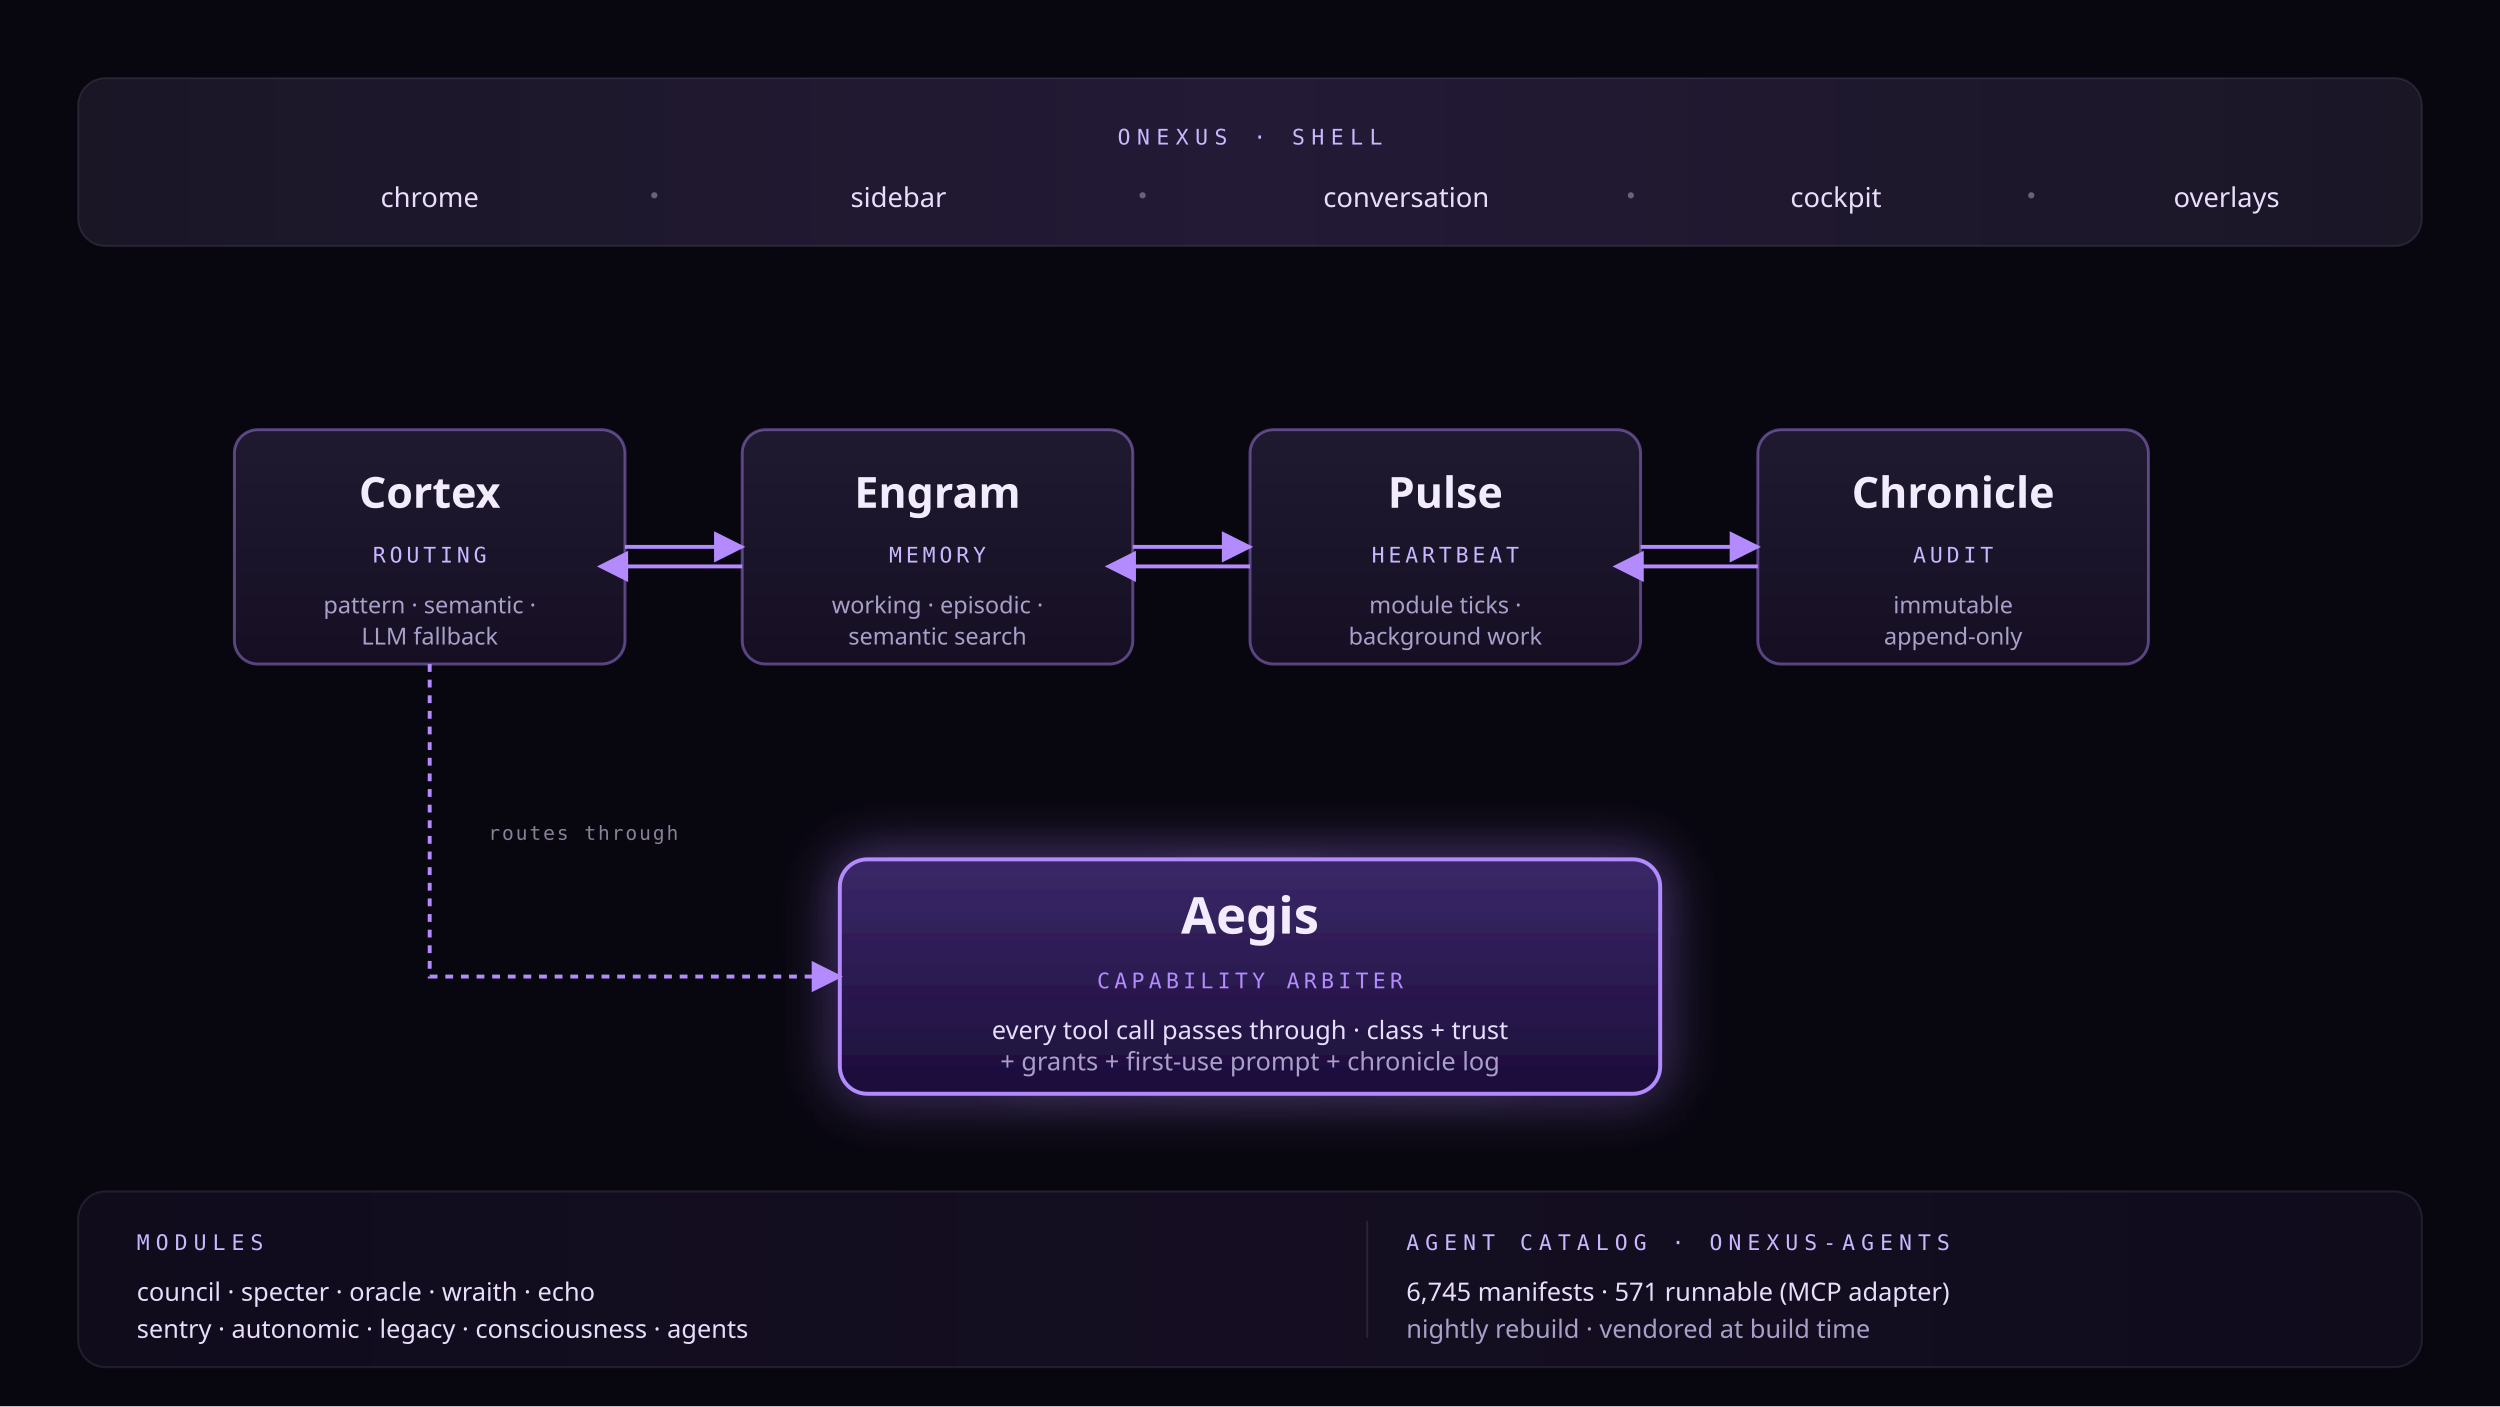
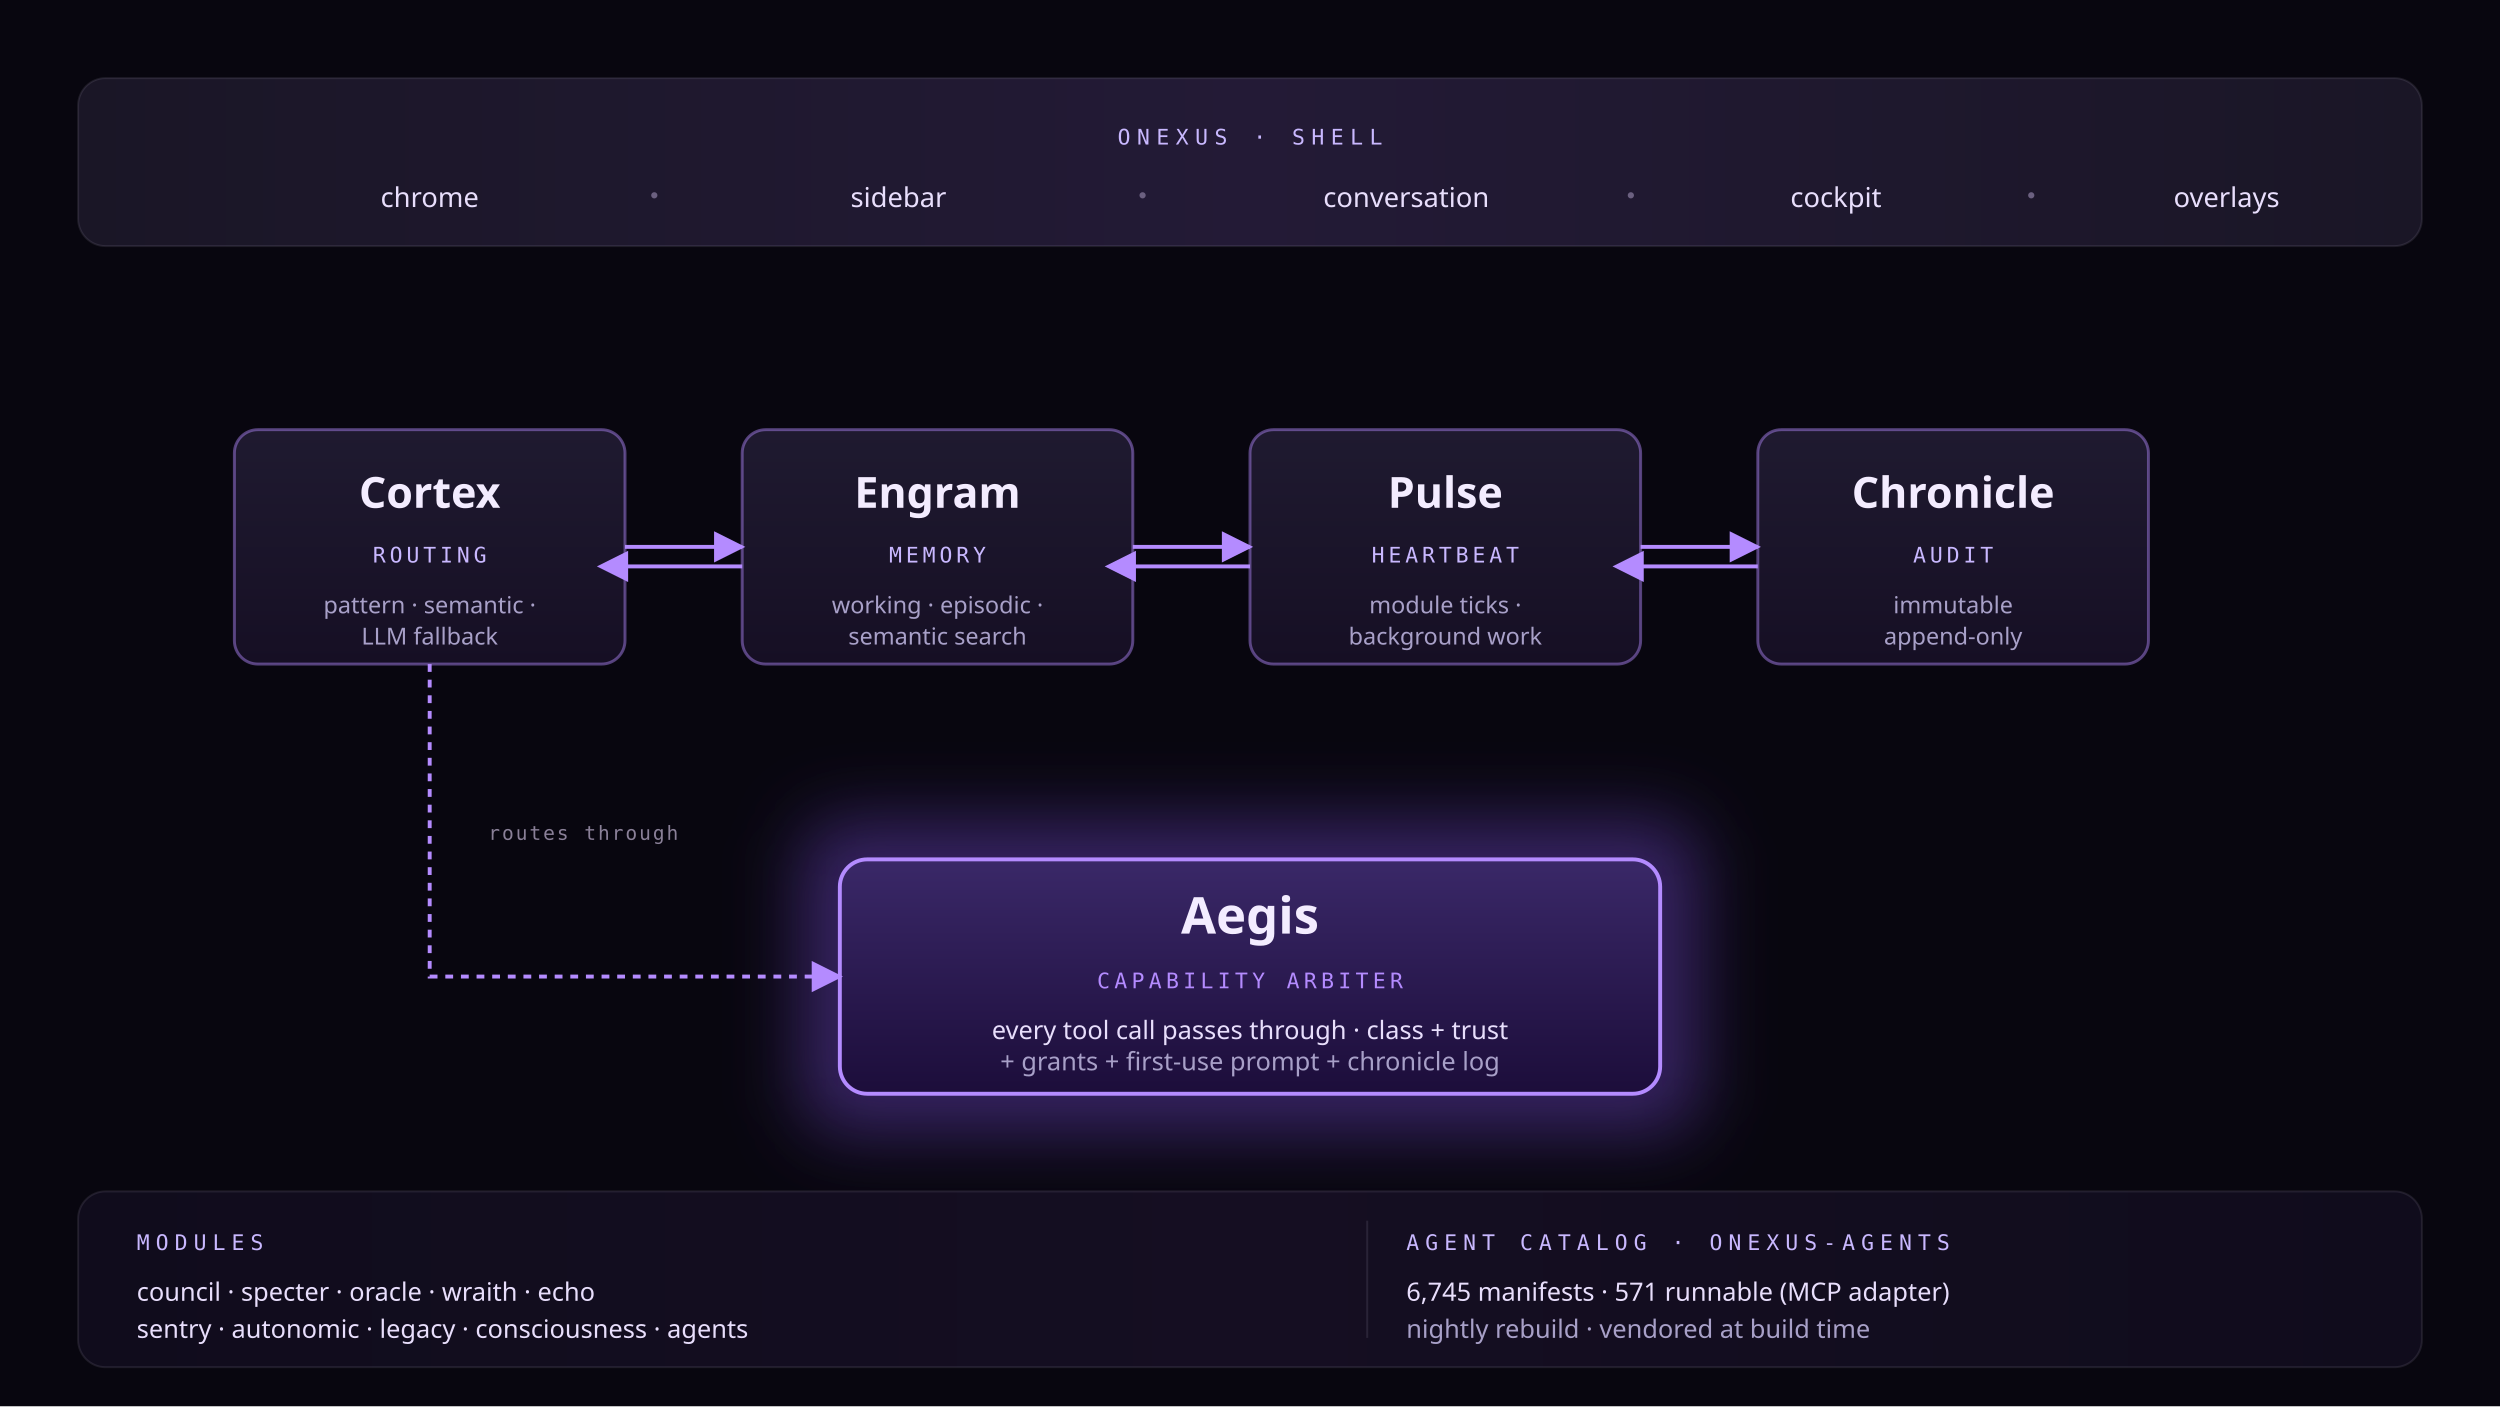
<svg xmlns="http://www.w3.org/2000/svg" viewBox="0 0 1280 720" role="img" aria-label="ONEXUS architecture diagram">
  <defs>
    <linearGradient id="shell" x1="0%" y1="0%" x2="100%" y2="0%">
      <stop offset="0%" stop-color="#1a1626" />
      <stop offset="50%" stop-color="#231a36" />
      <stop offset="100%" stop-color="#1a1626" />
    </linearGradient>
    <linearGradient id="kernel" x1="0%" y1="0%" x2="0%" y2="100%">
      <stop offset="0%" stop-color="#1f1a30" />
      <stop offset="100%" stop-color="#160f24" />
    </linearGradient>
    <linearGradient id="aegis" x1="0%" y1="0%" x2="0%" y2="100%">
      <stop offset="0%" stop-color="#3a2868" />
      <stop offset="100%" stop-color="#1c0d3a" />
    </linearGradient>
    <linearGradient id="band" x1="0%" y1="0%" x2="100%" y2="0%">
      <stop offset="0%" stop-color="#100c1c" />
      <stop offset="50%" stop-color="#150e22" />
      <stop offset="100%" stop-color="#100c1c" />
    </linearGradient>
    <marker id="arrow" viewBox="0 0 10 10" refX="9" refY="5" markerWidth="8" markerHeight="8" orient="auto">
      <path d="M0,0 L10,5 L0,10 z" fill="#b48bff" />
    </marker>
    <marker id="arrow-back" viewBox="0 0 10 10" refX="1" refY="5" markerWidth="8" markerHeight="8" orient="auto-start-reverse">
      <path d="M0,0 L10,5 L0,10 z" fill="#b48bff" />
    </marker>
-     <filter id="aegis-glow" x="-30%" y="-30%" width="160%" height="160%">
-       <feGaussianBlur stdDeviation="14" result="b" />
-       <feMerge>
-         <feMergeNode in="b" />
-         <feMergeNode in="SourceGraphic" />
-       </feMerge>
+     <filter id="aegis-glow-only" x="-50%" y="-50%" width="200%" height="200%">
+       <feGaussianBlur stdDeviation="18" />
    </filter>
  </defs>
  <rect width="1280" height="720" fill="#08060f" />
  <rect x="40" y="40" width="1200" height="86" rx="14" fill="url(#shell)" stroke="rgba(232,222,252,0.10)" />
  <text x="640" y="74" text-anchor="middle" font-family="ui-monospace,'JetBrains Mono',monospace" font-size="11" letter-spacing="0.30em" fill="#c9b8ff">ONEXUS · SHELL</text>
  <g font-family="ui-sans-serif,system-ui,sans-serif" font-size="14" fill="#e8defc" text-anchor="middle">
    <text x="220" y="106">chrome</text>
    <text x="460" y="106">sidebar</text>
    <text x="720" y="106">conversation</text>
    <text x="940" y="106">cockpit</text>
    <text x="1140" y="106">overlays</text>
    <g fill="#6b6080">
      <circle cx="335" cy="100" r="1.6" />
      <circle cx="585" cy="100" r="1.6" />
      <circle cx="835" cy="100" r="1.6" />
      <circle cx="1040" cy="100" r="1.6" />
    </g>
  </g>
  <g font-family="ui-sans-serif,system-ui,sans-serif" text-anchor="middle">
    <g>
      <rect x="120" y="220" width="200" height="120" rx="12" fill="url(#kernel)" stroke="rgba(180,139,255,0.45)" stroke-width="1.5" />
      <text x="220" y="260" font-size="22" font-weight="700" fill="#f3ecff">Cortex</text>
      <text x="220" y="288" font-family="ui-monospace,monospace" font-size="11" letter-spacing="0.18em" fill="#c9b8ff">ROUTING</text>
      <text x="220" y="314" font-size="12" fill="#a8a0c8">pattern · semantic ·</text>
      <text x="220" y="330" font-size="12" fill="#a8a0c8">LLM fallback</text>
    </g>
    <g>
      <rect x="380" y="220" width="200" height="120" rx="12" fill="url(#kernel)" stroke="rgba(180,139,255,0.45)" stroke-width="1.5" />
      <text x="480" y="260" font-size="22" font-weight="700" fill="#f3ecff">Engram</text>
      <text x="480" y="288" font-family="ui-monospace,monospace" font-size="11" letter-spacing="0.18em" fill="#c9b8ff">MEMORY</text>
      <text x="480" y="314" font-size="12" fill="#a8a0c8">working · episodic ·</text>
      <text x="480" y="330" font-size="12" fill="#a8a0c8">semantic search</text>
    </g>
    <g>
      <rect x="640" y="220" width="200" height="120" rx="12" fill="url(#kernel)" stroke="rgba(180,139,255,0.45)" stroke-width="1.5" />
      <text x="740" y="260" font-size="22" font-weight="700" fill="#f3ecff">Pulse</text>
      <text x="740" y="288" font-family="ui-monospace,monospace" font-size="11" letter-spacing="0.18em" fill="#c9b8ff">HEARTBEAT</text>
      <text x="740" y="314" font-size="12" fill="#a8a0c8">module ticks ·</text>
      <text x="740" y="330" font-size="12" fill="#a8a0c8">background work</text>
    </g>
    <g>
      <rect x="900" y="220" width="200" height="120" rx="12" fill="url(#kernel)" stroke="rgba(180,139,255,0.45)" stroke-width="1.5" />
      <text x="1000" y="260" font-size="22" font-weight="700" fill="#f3ecff">Chronicle</text>
      <text x="1000" y="288" font-family="ui-monospace,monospace" font-size="11" letter-spacing="0.18em" fill="#c9b8ff">AUDIT</text>
      <text x="1000" y="314" font-size="12" fill="#a8a0c8">immutable</text>
      <text x="1000" y="330" font-size="12" fill="#a8a0c8">append-only</text>
    </g>
-     <g filter="url(#aegis-glow)">
-       <rect x="430" y="440" width="420" height="120" rx="14" fill="url(#aegis)" stroke="#b48bff" stroke-width="2" />
+     <rect x="410" y="420" width="460" height="160" rx="20" fill="#5d3aa8" opacity="0.55" filter="url(#aegis-glow-only)" />
+     <rect x="430" y="440" width="420" height="120" rx="14" fill="url(#aegis)" stroke="#b48bff" stroke-width="2" />
+     <g text-anchor="middle">
      <text x="640" y="478" font-size="26" font-weight="700" fill="#f3ecff">Aegis</text>
      <text x="640" y="506" font-family="ui-monospace,monospace" font-size="11" letter-spacing="0.20em" fill="#b48bff">CAPABILITY ARBITER</text>
      <text x="640" y="532" font-size="13" fill="#e8defc">every tool call passes through · class + trust</text>
      <text x="640" y="548" font-size="13" fill="#a8a0c8">+ grants + first-use prompt + chronicle log</text>
    </g>
  </g>
  <g stroke="#b48bff" stroke-width="2" fill="none">
    <path d="M320,280 L380,280" marker-end="url(#arrow)" />
    <path d="M380,290 L320,290" marker-end="url(#arrow-back)" />
    <path d="M580,280 L640,280" marker-end="url(#arrow)" />
    <path d="M640,290 L580,290" marker-end="url(#arrow-back)" />
    <path d="M840,280 L900,280" marker-end="url(#arrow)" />
    <path d="M900,290 L840,290" marker-end="url(#arrow-back)" />
    <path d="M220,340 L220,500 L430,500" marker-end="url(#arrow)" stroke-dasharray="4 4" />
  </g>
  <text x="250" y="430" font-family="ui-monospace,monospace" font-size="10" letter-spacing="0.10em" fill="#8a8098">routes through</text>
  <rect x="40" y="610" width="1200" height="90" rx="14" fill="url(#band)" stroke="rgba(232,222,252,0.10)" />
  <g>
    <text x="70" y="640" font-family="ui-monospace,monospace" font-size="11" letter-spacing="0.28em" fill="#c9b8ff">MODULES</text>
    <text x="70" y="666" font-family="ui-sans-serif,system-ui,sans-serif" font-size="13" fill="#e8defc">
      council · specter · oracle · wraith · echo
    </text>
    <text x="70" y="685" font-family="ui-sans-serif,system-ui,sans-serif" font-size="13" fill="#e8defc">
      sentry · autonomic · legacy · consciousness · agents
    </text>
  </g>
  <line x1="700" y1="625" x2="700" y2="685" stroke="rgba(232,222,252,0.10)" />
  <g>
    <text x="720" y="640" font-family="ui-monospace,monospace" font-size="11" letter-spacing="0.28em" fill="#c9b8ff">AGENT CATALOG · ONEXUS-AGENTS</text>
    <text x="720" y="666" font-family="ui-sans-serif,system-ui,sans-serif" font-size="13" fill="#e8defc">
      6,745 manifests · 571 runnable (MCP adapter)
    </text>
    <text x="720" y="685" font-family="ui-sans-serif,system-ui,sans-serif" font-size="13" fill="#a8a0c8">
      nightly rebuild · vendored at build time
    </text>
  </g>
  <g transform="translate(640 760)">
    <text text-anchor="middle" font-family="ui-monospace,'JetBrains Mono',monospace" font-size="11" letter-spacing="0.20em" fill="#9affb6" opacity="0.9">kernel.network.io = ∅ · STATIC-VERIFIED</text>
  </g>
</svg>
